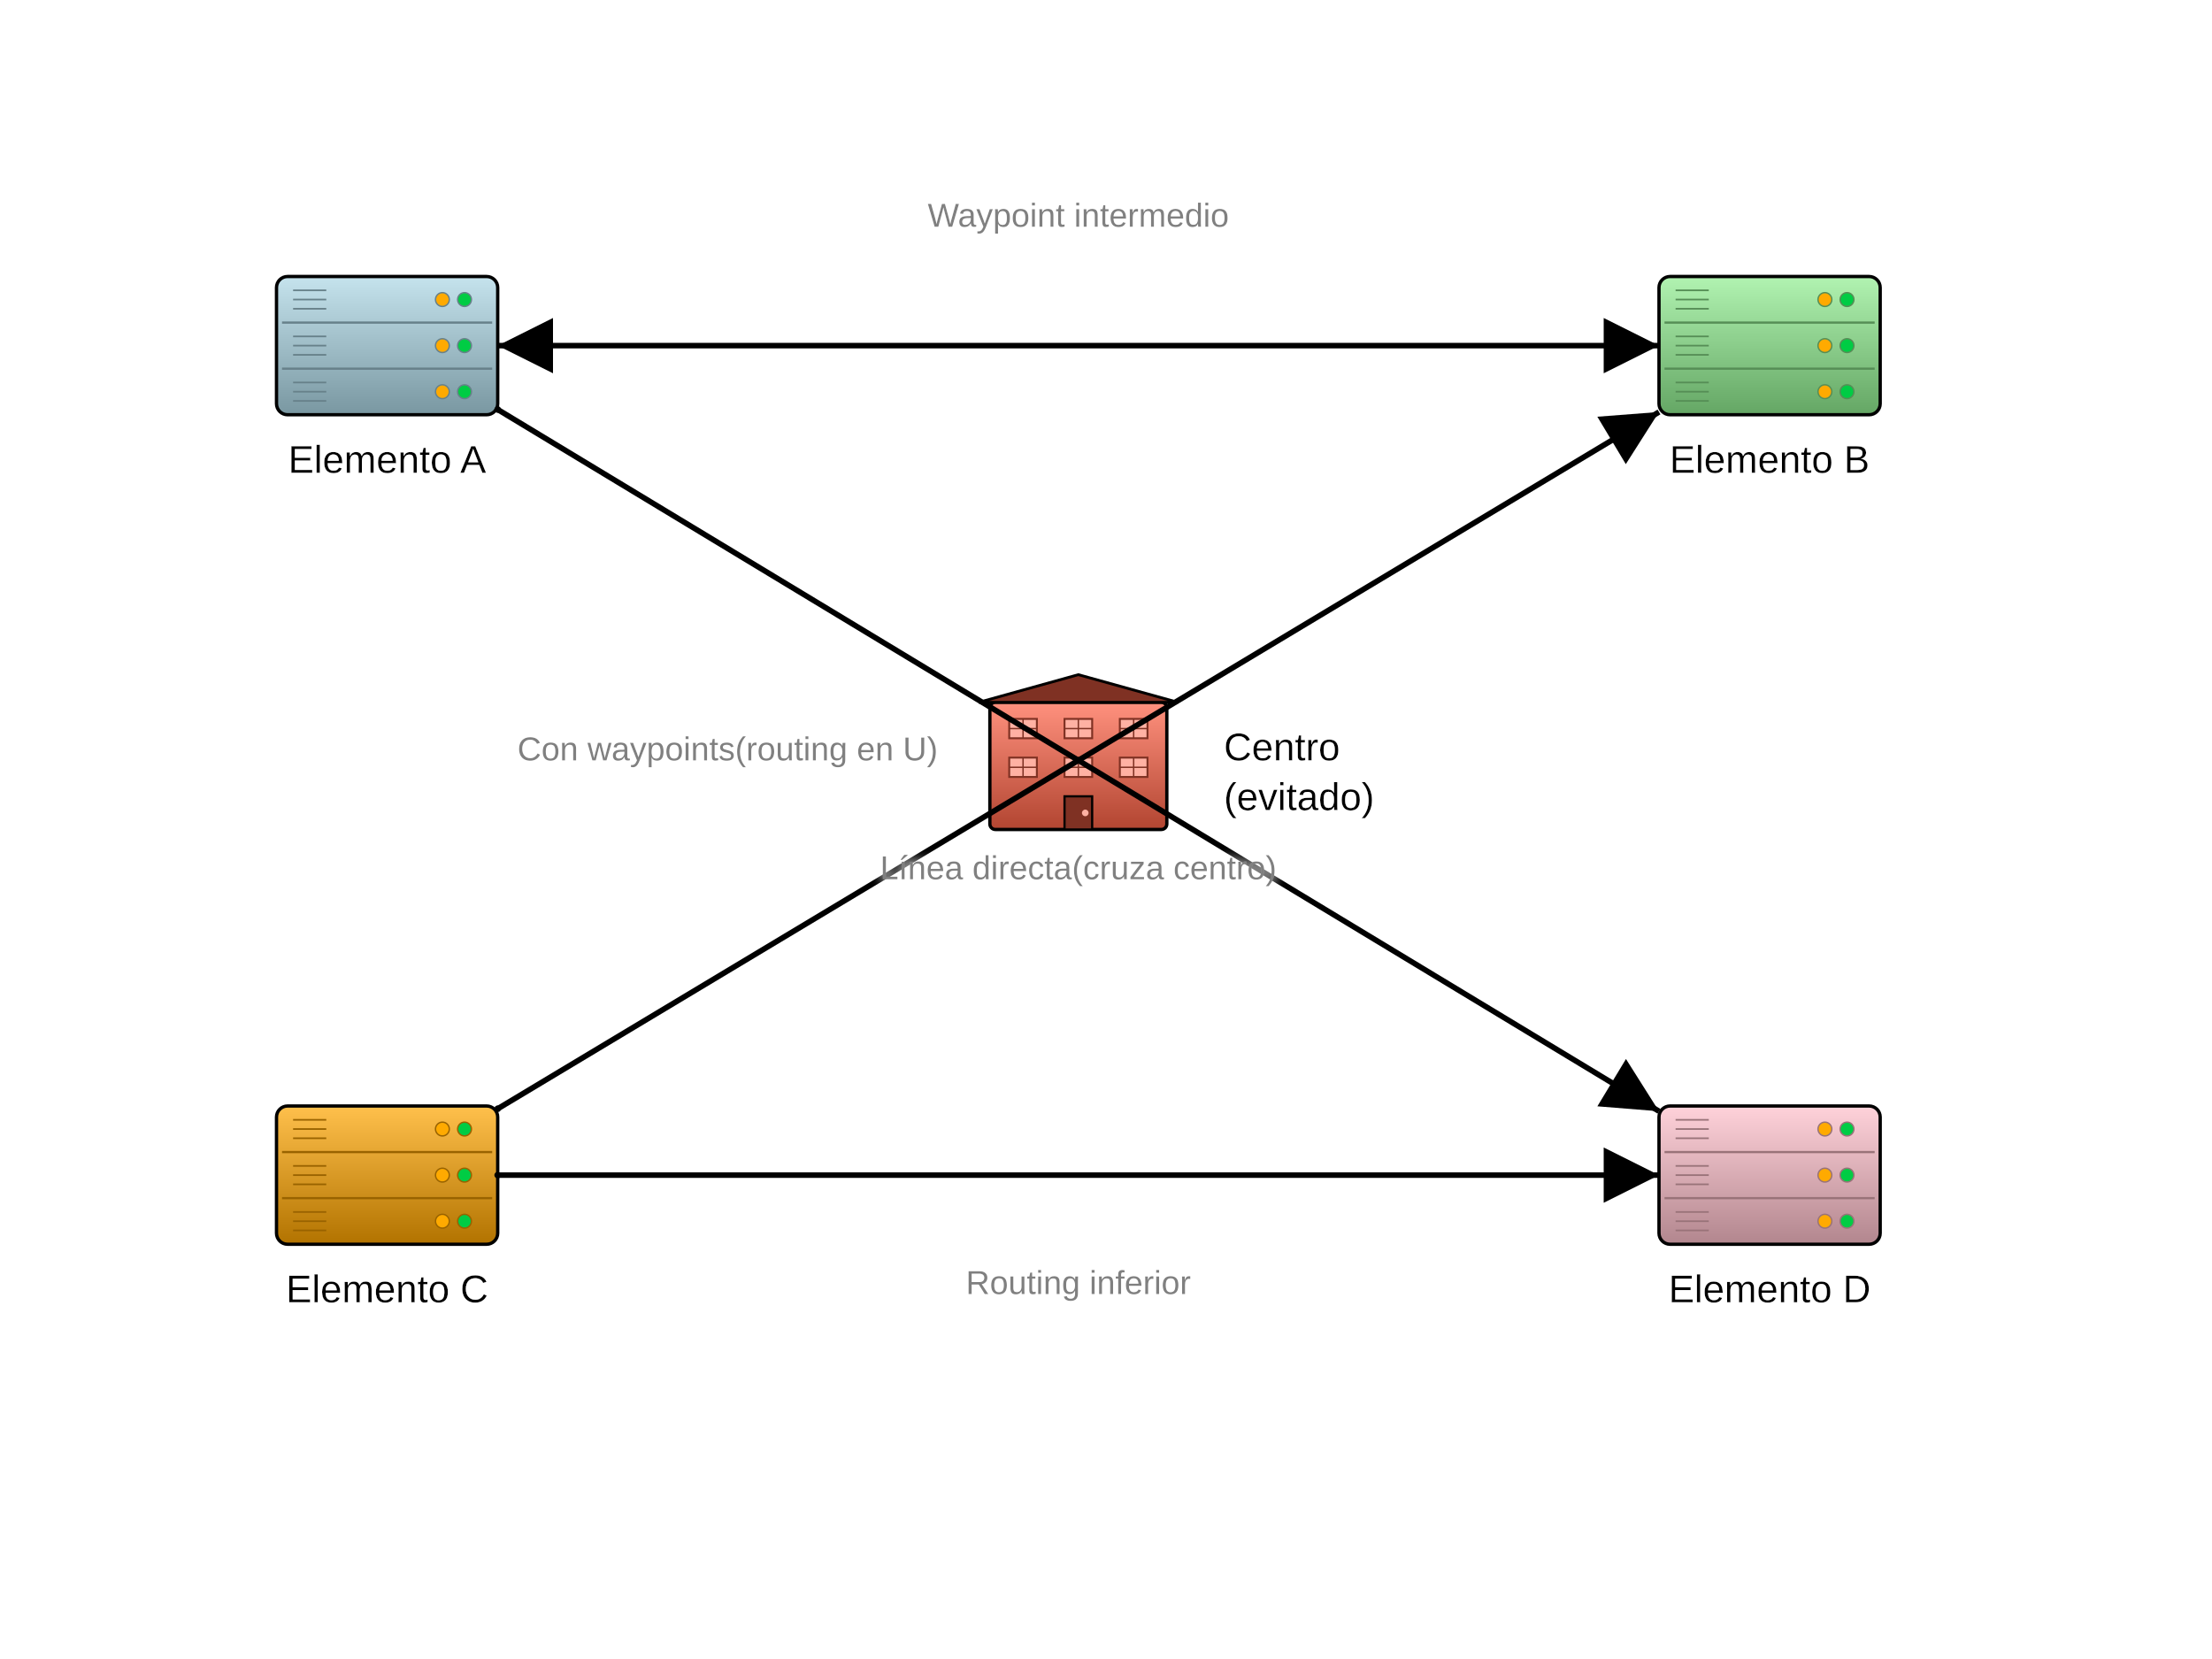
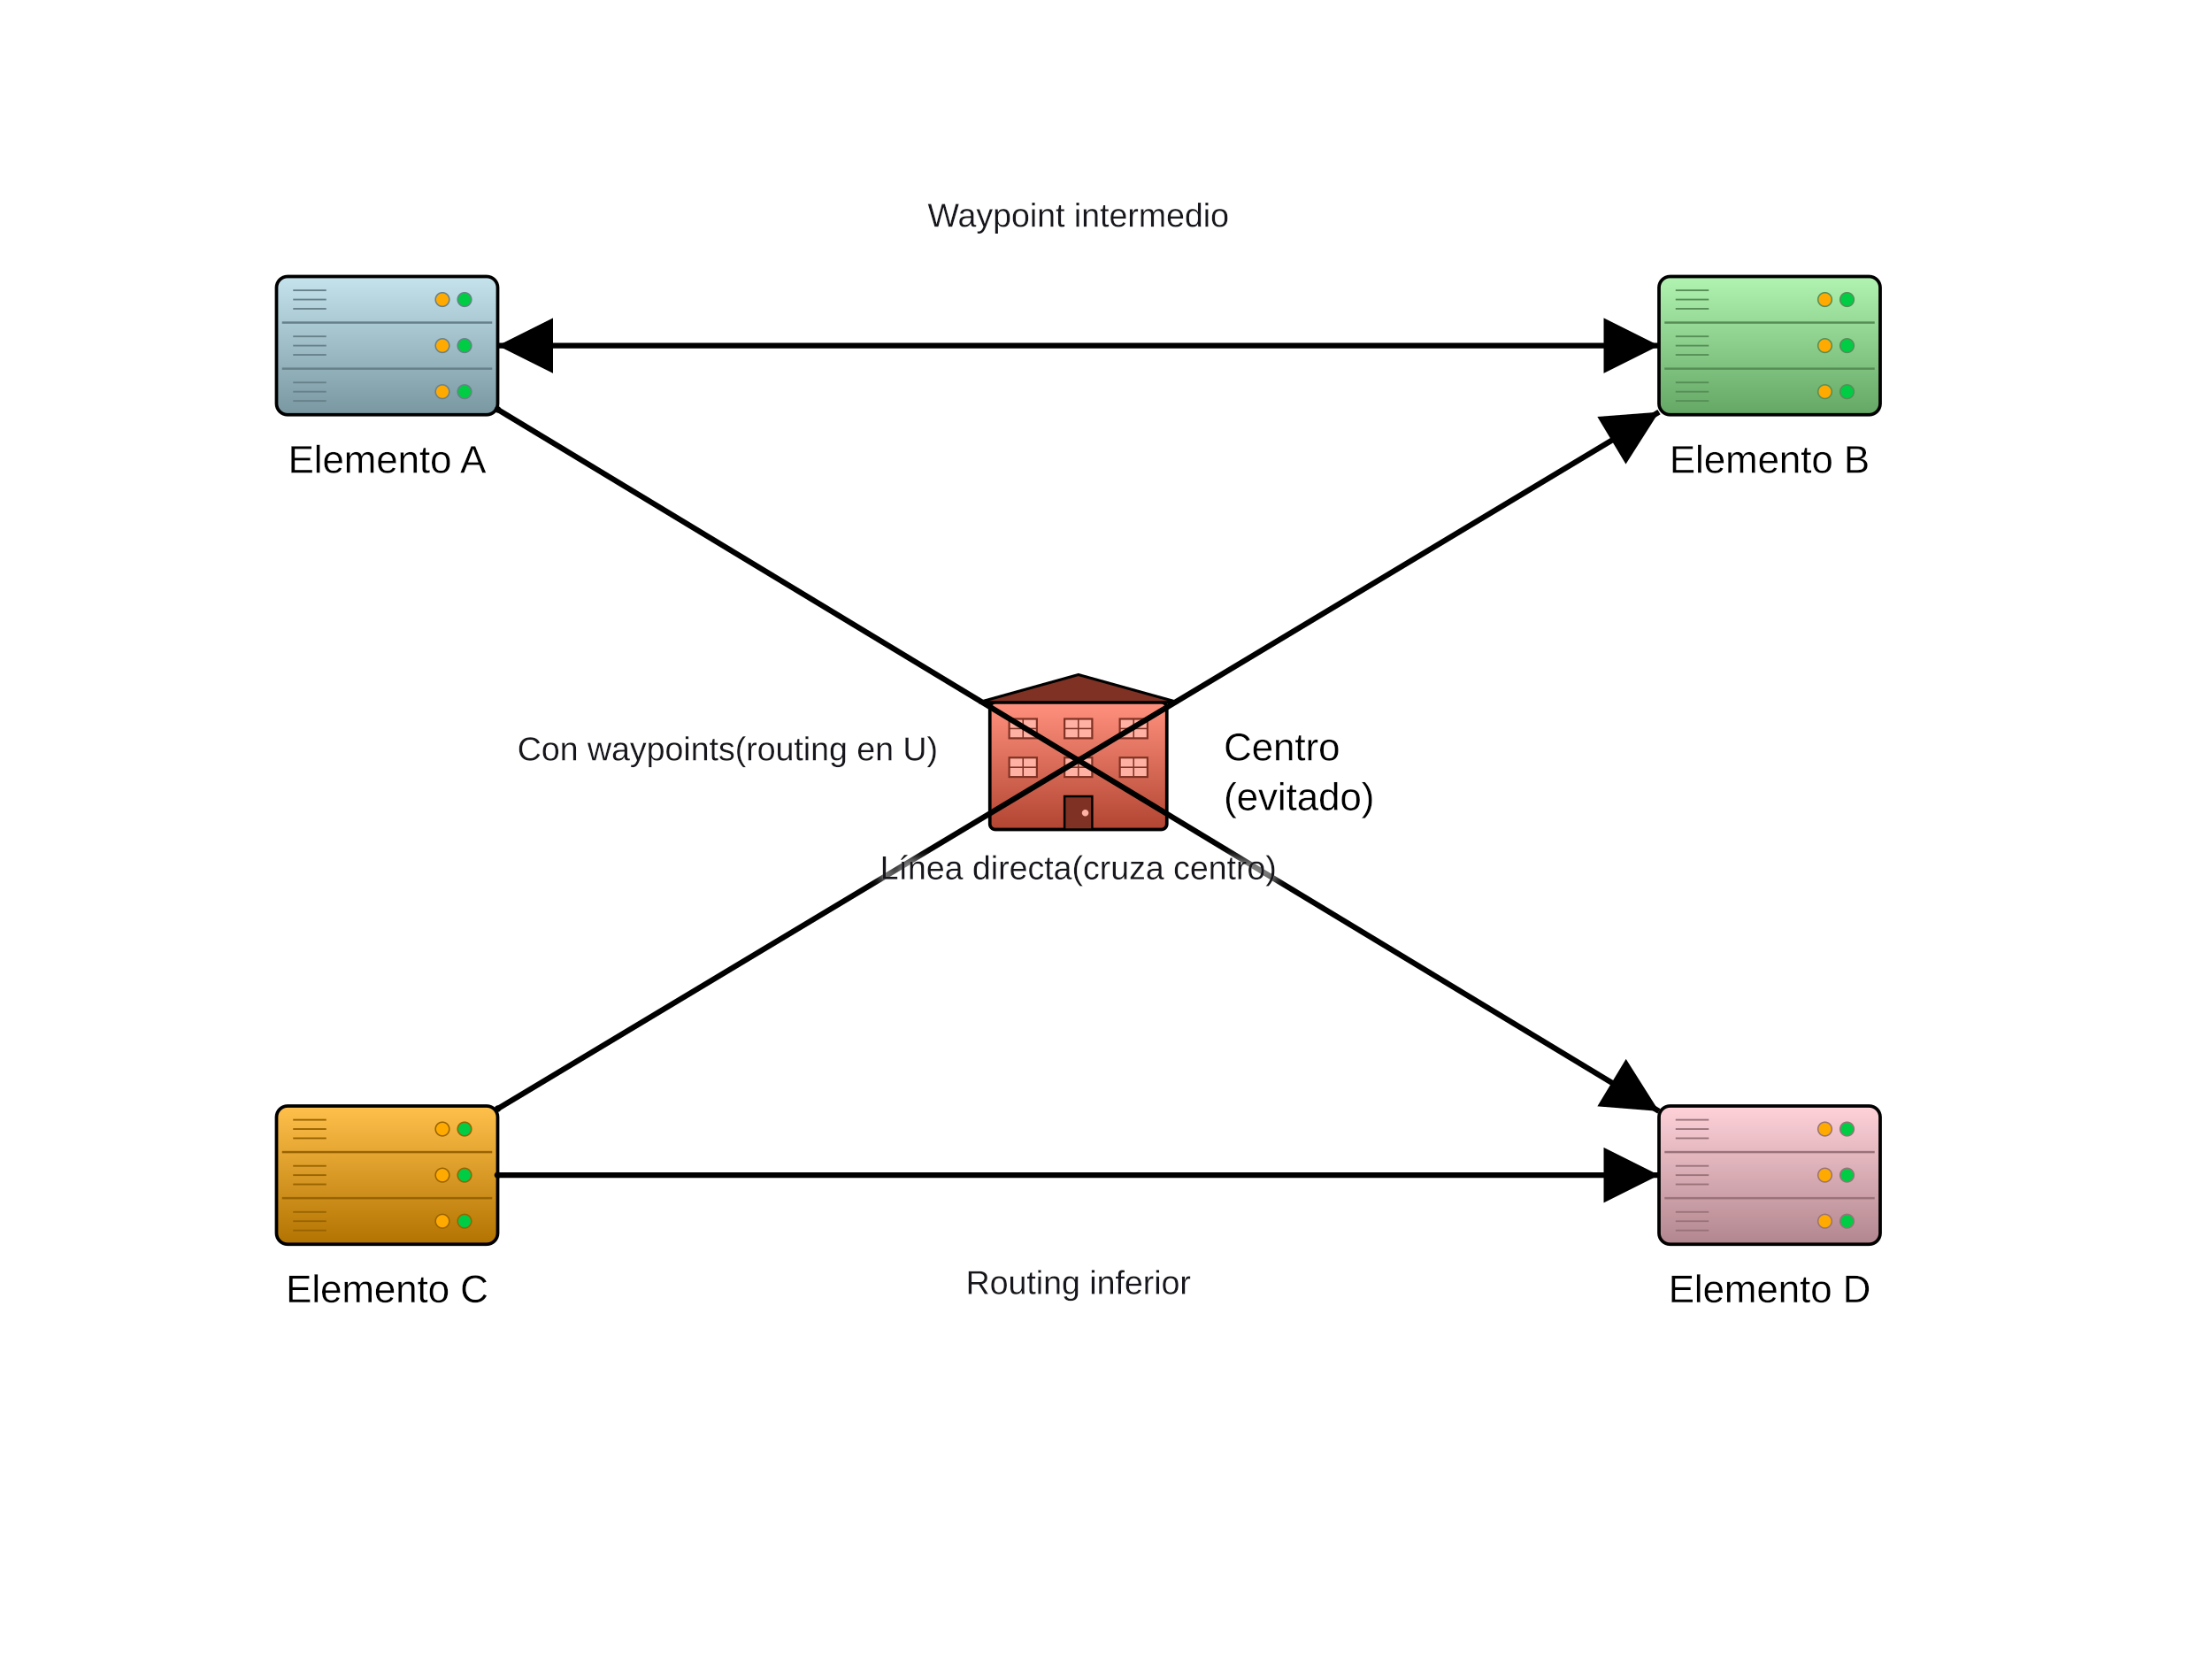
<svg xmlns="http://www.w3.org/2000/svg" baseProfile="full" height="600" version="1.1" viewBox="0,0,800,600" width="800">
  <defs>
    <filter height="140%" id="text-glow" width="140%" x="-20%" y="-20%">
      <feGaussianBlur in="SourceGraphic" result="blur" stdDeviation="2" />
      <feFlood flood-color="white" flood-opacity="1" result="color" />
      <feComposite in="color" in2="blur" operator="in" result="shadow" />
      <feMerge>
        <feMergeNode in="shadow" />
        <feMergeNode in="shadow" />
        <feMergeNode in="SourceGraphic" />
      </feMerge>
    </filter>
    <marker id="arrow-end" markerHeight="10" markerWidth="10" orient="auto" refX="10" refY="5">
      <path d="M 0 0 L 10 5 L 0 10 z" fill="black" />
    </marker>
    <marker id="arrow-start" markerHeight="10" markerWidth="10" orient="auto" refX="0" refY="5">
      <path d="M 10 0 L 0 5 L 10 10 z" fill="black" />
    </marker>
    <marker id="circle-start" markerHeight="2.4" markerUnits="userSpaceOnUse" markerWidth="2.4" orient="auto" refX="1.2" refY="1.2">
      <circle cx="1.2" cy="1.2" fill="black" r="1.2" />
    </marker>
    <marker id="circle-end" markerHeight="2.4" markerUnits="userSpaceOnUse" markerWidth="2.4" orient="auto" refX="1.2" refY="1.2">
      <circle cx="1.2" cy="1.2" fill="black" r="1.2" />
    </marker>
    <linearGradient id="gradient-a" x1="0%" x2="0%" y1="0%" y2="100%">
      <stop offset="0%" stop-color="#c5e3ed" />
      <stop offset="100%" stop-color="#7997a1" />
    </linearGradient>
    <linearGradient id="gradient-b" x1="0%" x2="0%" y1="0%" y2="100%">
      <stop offset="0%" stop-color="#b1f3b1" />
      <stop offset="100%" stop-color="#64a664" />
    </linearGradient>
    <linearGradient id="gradient-c" x1="0%" x2="0%" y1="0%" y2="100%">
      <stop offset="0%" stop-color="#ffc04c" />
      <stop offset="100%" stop-color="#b27300" />
    </linearGradient>
    <linearGradient id="gradient-d" x1="0%" x2="0%" y1="0%" y2="100%">
      <stop offset="0%" stop-color="#ffd2da" />
      <stop offset="100%" stop-color="#b2868e" />
    </linearGradient>
    <linearGradient id="gradient-center" x1="0%" x2="0%" y1="0%" y2="100%">
      <stop offset="0%" stop-color="#ff917e" />
      <stop offset="100%" stop-color="#b24531" />
    </linearGradient>
  </defs>
  <g id="a">
    <rect fill="url(#gradient-a)" height="50" rx="4" ry="4" stroke="black" stroke-width="1.2" width="80" x="100" y="100" />
    <line stroke="#67818a" stroke-width="0.8" x1="102" x2="178" y1="116.667" y2="116.667" />
    <line stroke="#67818a" stroke-width="0.8" x1="102" x2="178" y1="133.333" y2="133.333" />
    <circle cx="168" cy="108.333" fill="#00cc44" r="2.5" stroke="#67818a" stroke-width="0.5" />
    <circle cx="160" cy="108.333" fill="#ffaa00" r="2.5" stroke="#67818a" stroke-width="0.5" />
    <circle cx="168" cy="125.0" fill="#00cc44" r="2.5" stroke="#67818a" stroke-width="0.5" />
    <circle cx="160" cy="125.0" fill="#ffaa00" r="2.5" stroke="#67818a" stroke-width="0.5" />
    <circle cx="168" cy="141.667" fill="#00cc44" r="2.5" stroke="#67818a" stroke-width="0.5" />
    <circle cx="160" cy="141.667" fill="#ffaa00" r="2.5" stroke="#67818a" stroke-width="0.5" />
    <line stroke="#67818a" stroke-width="0.6" x1="106" x2="118" y1="105.0" y2="105.0" />
    <line stroke="#67818a" stroke-width="0.6" x1="106" x2="118" y1="108.333" y2="108.333" />
    <line stroke="#67818a" stroke-width="0.6" x1="106" x2="118" y1="111.667" y2="111.667" />
    <line stroke="#67818a" stroke-width="0.6" x1="106" x2="118" y1="121.667" y2="121.667" />
    <line stroke="#67818a" stroke-width="0.6" x1="106" x2="118" y1="125.0" y2="125.0" />
    <line stroke="#67818a" stroke-width="0.6" x1="106" x2="118" y1="128.333" y2="128.333" />
    <line stroke="#67818a" stroke-width="0.6" x1="106" x2="118" y1="138.333" y2="138.333" />
    <line stroke="#67818a" stroke-width="0.6" x1="106" x2="118" y1="141.667" y2="141.667" />
    <line stroke="#67818a" stroke-width="0.6" x1="106" x2="118" y1="145.0" y2="145.0" />
  </g>
  <g id="b">
    <rect fill="url(#gradient-b)" height="50" rx="4" ry="4" stroke="black" stroke-width="1.2" width="80" x="600" y="100" />
    <line stroke="#568e56" stroke-width="0.8" x1="602" x2="678" y1="116.667" y2="116.667" />
    <line stroke="#568e56" stroke-width="0.8" x1="602" x2="678" y1="133.333" y2="133.333" />
    <circle cx="668" cy="108.333" fill="#00cc44" r="2.5" stroke="#568e56" stroke-width="0.5" />
    <circle cx="660" cy="108.333" fill="#ffaa00" r="2.5" stroke="#568e56" stroke-width="0.5" />
    <circle cx="668" cy="125.0" fill="#00cc44" r="2.5" stroke="#568e56" stroke-width="0.5" />
    <circle cx="660" cy="125.0" fill="#ffaa00" r="2.5" stroke="#568e56" stroke-width="0.5" />
    <circle cx="668" cy="141.667" fill="#00cc44" r="2.5" stroke="#568e56" stroke-width="0.5" />
    <circle cx="660" cy="141.667" fill="#ffaa00" r="2.5" stroke="#568e56" stroke-width="0.5" />
    <line stroke="#568e56" stroke-width="0.6" x1="606" x2="618" y1="105.0" y2="105.0" />
    <line stroke="#568e56" stroke-width="0.6" x1="606" x2="618" y1="108.333" y2="108.333" />
    <line stroke="#568e56" stroke-width="0.6" x1="606" x2="618" y1="111.667" y2="111.667" />
    <line stroke="#568e56" stroke-width="0.6" x1="606" x2="618" y1="121.667" y2="121.667" />
    <line stroke="#568e56" stroke-width="0.6" x1="606" x2="618" y1="125.0" y2="125.0" />
    <line stroke="#568e56" stroke-width="0.6" x1="606" x2="618" y1="128.333" y2="128.333" />
    <line stroke="#568e56" stroke-width="0.6" x1="606" x2="618" y1="138.333" y2="138.333" />
    <line stroke="#568e56" stroke-width="0.6" x1="606" x2="618" y1="141.667" y2="141.667" />
    <line stroke="#568e56" stroke-width="0.6" x1="606" x2="618" y1="145.0" y2="145.0" />
  </g>
  <g id="c">
    <rect fill="url(#gradient-c)" height="50" rx="4" ry="4" stroke="black" stroke-width="1.2" width="80" x="100" y="400" />
    <line stroke="#996300" stroke-width="0.8" x1="102" x2="178" y1="416.667" y2="416.667" />
    <line stroke="#996300" stroke-width="0.8" x1="102" x2="178" y1="433.333" y2="433.333" />
    <circle cx="168" cy="408.333" fill="#00cc44" r="2.5" stroke="#996300" stroke-width="0.5" />
    <circle cx="160" cy="408.333" fill="#ffaa00" r="2.5" stroke="#996300" stroke-width="0.5" />
    <circle cx="168" cy="425.0" fill="#00cc44" r="2.5" stroke="#996300" stroke-width="0.5" />
    <circle cx="160" cy="425.0" fill="#ffaa00" r="2.5" stroke="#996300" stroke-width="0.5" />
    <circle cx="168" cy="441.667" fill="#00cc44" r="2.5" stroke="#996300" stroke-width="0.5" />
    <circle cx="160" cy="441.667" fill="#ffaa00" r="2.5" stroke="#996300" stroke-width="0.5" />
    <line stroke="#996300" stroke-width="0.6" x1="106" x2="118" y1="405.0" y2="405.0" />
    <line stroke="#996300" stroke-width="0.6" x1="106" x2="118" y1="408.333" y2="408.333" />
    <line stroke="#996300" stroke-width="0.6" x1="106" x2="118" y1="411.667" y2="411.667" />
    <line stroke="#996300" stroke-width="0.6" x1="106" x2="118" y1="421.667" y2="421.667" />
    <line stroke="#996300" stroke-width="0.6" x1="106" x2="118" y1="425.0" y2="425.0" />
    <line stroke="#996300" stroke-width="0.6" x1="106" x2="118" y1="428.333" y2="428.333" />
    <line stroke="#996300" stroke-width="0.6" x1="106" x2="118" y1="438.333" y2="438.333" />
    <line stroke="#996300" stroke-width="0.6" x1="106" x2="118" y1="441.667" y2="441.667" />
    <line stroke="#996300" stroke-width="0.6" x1="106" x2="118" y1="445.0" y2="445.0" />
  </g>
  <g id="d">
    <rect fill="url(#gradient-d)" height="50" rx="4" ry="4" stroke="black" stroke-width="1.2" width="80" x="600" y="400" />
    <line stroke="#997379" stroke-width="0.8" x1="602" x2="678" y1="416.667" y2="416.667" />
    <line stroke="#997379" stroke-width="0.8" x1="602" x2="678" y1="433.333" y2="433.333" />
    <circle cx="668" cy="408.333" fill="#00cc44" r="2.5" stroke="#997379" stroke-width="0.5" />
    <circle cx="660" cy="408.333" fill="#ffaa00" r="2.5" stroke="#997379" stroke-width="0.5" />
    <circle cx="668" cy="425.0" fill="#00cc44" r="2.5" stroke="#997379" stroke-width="0.5" />
    <circle cx="660" cy="425.0" fill="#ffaa00" r="2.5" stroke="#997379" stroke-width="0.5" />
    <circle cx="668" cy="441.667" fill="#00cc44" r="2.5" stroke="#997379" stroke-width="0.5" />
    <circle cx="660" cy="441.667" fill="#ffaa00" r="2.5" stroke="#997379" stroke-width="0.5" />
    <line stroke="#997379" stroke-width="0.6" x1="606" x2="618" y1="405.0" y2="405.0" />
    <line stroke="#997379" stroke-width="0.6" x1="606" x2="618" y1="408.333" y2="408.333" />
    <line stroke="#997379" stroke-width="0.6" x1="606" x2="618" y1="411.667" y2="411.667" />
    <line stroke="#997379" stroke-width="0.6" x1="606" x2="618" y1="421.667" y2="421.667" />
    <line stroke="#997379" stroke-width="0.6" x1="606" x2="618" y1="425.0" y2="425.0" />
    <line stroke="#997379" stroke-width="0.6" x1="606" x2="618" y1="428.333" y2="428.333" />
    <line stroke="#997379" stroke-width="0.6" x1="606" x2="618" y1="438.333" y2="438.333" />
    <line stroke="#997379" stroke-width="0.6" x1="606" x2="618" y1="441.667" y2="441.667" />
    <line stroke="#997379" stroke-width="0.6" x1="606" x2="618" y1="445.0" y2="445.0" />
  </g>
  <g id="center">
    <rect fill="url(#gradient-center)" height="46" rx="2" ry="2" stroke="black" stroke-width="1.2" width="64" x="358" y="254" />
    <polygon fill="#7f3123" points="354,254 390.0,244 426,254" stroke="black" stroke-width="1.0" />
    <rect fill="#ffb1a3" height="7" stroke="#7f3123" stroke-width="0.7" width="10" x="365" y="260" />
    <line stroke="#7f3123" stroke-width="0.5" x1="370.0" x2="370.0" y1="260" y2="267" />
    <line stroke="#7f3123" stroke-width="0.5" x1="365" x2="375" y1="263.5" y2="263.5" />
    <rect fill="#ffb1a3" height="7" stroke="#7f3123" stroke-width="0.7" width="10" x="385" y="260" />
    <line stroke="#7f3123" stroke-width="0.5" x1="390.0" x2="390.0" y1="260" y2="267" />
    <line stroke="#7f3123" stroke-width="0.5" x1="385" x2="395" y1="263.5" y2="263.5" />
    <rect fill="#ffb1a3" height="7" stroke="#7f3123" stroke-width="0.7" width="10" x="405" y="260" />
    <line stroke="#7f3123" stroke-width="0.5" x1="410.0" x2="410.0" y1="260" y2="267" />
    <line stroke="#7f3123" stroke-width="0.5" x1="405" x2="415" y1="263.5" y2="263.5" />
    <rect fill="#ffb1a3" height="7" stroke="#7f3123" stroke-width="0.7" width="10" x="365" y="274" />
    <line stroke="#7f3123" stroke-width="0.5" x1="370.0" x2="370.0" y1="274" y2="281" />
    <line stroke="#7f3123" stroke-width="0.5" x1="365" x2="375" y1="277.5" y2="277.5" />
    <rect fill="#ffb1a3" height="7" stroke="#7f3123" stroke-width="0.7" width="10" x="385" y="274" />
    <line stroke="#7f3123" stroke-width="0.5" x1="390.0" x2="390.0" y1="274" y2="281" />
    <line stroke="#7f3123" stroke-width="0.5" x1="385" x2="395" y1="277.5" y2="277.5" />
    <rect fill="#ffb1a3" height="7" stroke="#7f3123" stroke-width="0.7" width="10" x="405" y="274" />
    <line stroke="#7f3123" stroke-width="0.5" x1="410.0" x2="410.0" y1="274" y2="281" />
    <line stroke="#7f3123" stroke-width="0.5" x1="405" x2="415" y1="277.5" y2="277.5" />
    <rect fill="#7f3123" height="12" stroke="black" stroke-width="0.8" width="10" x="385.0" y="288" />
    <circle cx="392.5" cy="294.0" fill="#ffb1a3" r="1.2" />
  </g>
  <line marker-end="url(#arrow-end)" marker-start="url(#circle-start)" stroke="black" stroke-width="2" x1="180.0" x2="600.0" y1="148.1" y2="401.9" />
  <polyline fill="none" marker-end="url(#arrow-end)" marker-start="url(#circle-start)" points="180.0,401.0 600.0,149.0" stroke="black" stroke-width="2" />
  <polyline fill="none" marker-end="url(#arrow-end)" marker-start="url(#arrow-start)" points="180.0,125.0 600.0,125.0" stroke="black" stroke-width="2" />
  <polyline fill="none" marker-end="url(#arrow-end)" marker-start="url(#circle-start)" points="180.0,425.0 600.0,425.0" stroke="black" stroke-width="2" />
  <text fill="black" filter="url(#text-glow)" font-family="Arial, sans-serif" font-size="14px" text-anchor="middle" x="140.0" y="171.0">Elemento A</text>
  <text fill="black" filter="url(#text-glow)" font-family="Arial, sans-serif" font-size="14px" text-anchor="middle" x="640.0" y="171.0">Elemento B</text>
  <text fill="black" filter="url(#text-glow)" font-family="Arial, sans-serif" font-size="14px" text-anchor="middle" x="140.0" y="471.0">Elemento C</text>
  <text fill="black" filter="url(#text-glow)" font-family="Arial, sans-serif" font-size="14px" text-anchor="middle" x="640.0" y="471.0">Elemento D</text>
  <text fill="black" filter="url(#text-glow)" font-family="Arial, sans-serif" font-size="14px" text-anchor="start" x="442.6" y="275.0">Centro</text>
  <text fill="black" filter="url(#text-glow)" font-family="Arial, sans-serif" font-size="14px" text-anchor="start" x="442.6" y="293.0">(evitado)</text>
-   <text fill="gray" filter="url(#text-glow)" font-family="Arial, sans-serif" font-size="12px" text-anchor="middle" x="390.0" y="318.0">Línea directa
+   <text fill="#14181d" filter="url(#text-glow)" font-family="Arial, sans-serif" font-size="12px" text-anchor="middle" x="390.0" y="318.0">Línea directa
(cruza centro)</text>
-   <text fill="gray" filter="url(#text-glow)" font-family="Arial, sans-serif" font-size="12px" text-anchor="end" x="339.2" y="275.0">Con waypoints
+   <text fill="#14181d" filter="url(#text-glow)" font-family="Arial, sans-serif" font-size="12px" text-anchor="end" x="339.2" y="275.0">Con waypoints
(routing en U)</text>
-   <text fill="gray" filter="url(#text-glow)" font-family="Arial, sans-serif" font-size="12px" text-anchor="middle" x="390.0" y="82.0">Waypoint intermedio</text>
-   <text fill="gray" filter="url(#text-glow)" font-family="Arial, sans-serif" font-size="12px" text-anchor="middle" x="390.0" y="468.0">Routing inferior</text>
+   <text fill="#14181d" filter="url(#text-glow)" font-family="Arial, sans-serif" font-size="12px" text-anchor="middle" x="390.0" y="82.0">Waypoint intermedio</text>
+   <text fill="#14181d" filter="url(#text-glow)" font-family="Arial, sans-serif" font-size="12px" text-anchor="middle" x="390.0" y="468.0">Routing inferior</text>
</svg>
